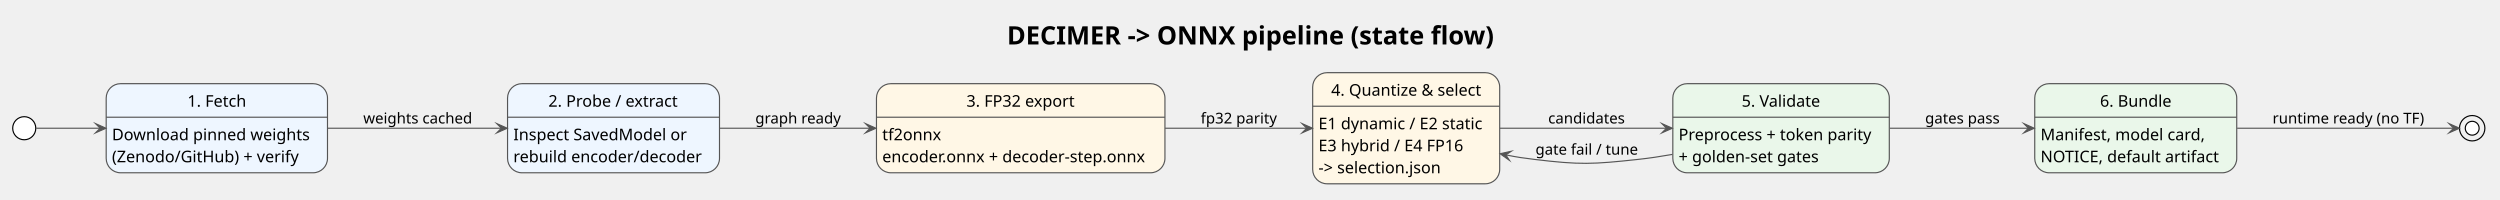
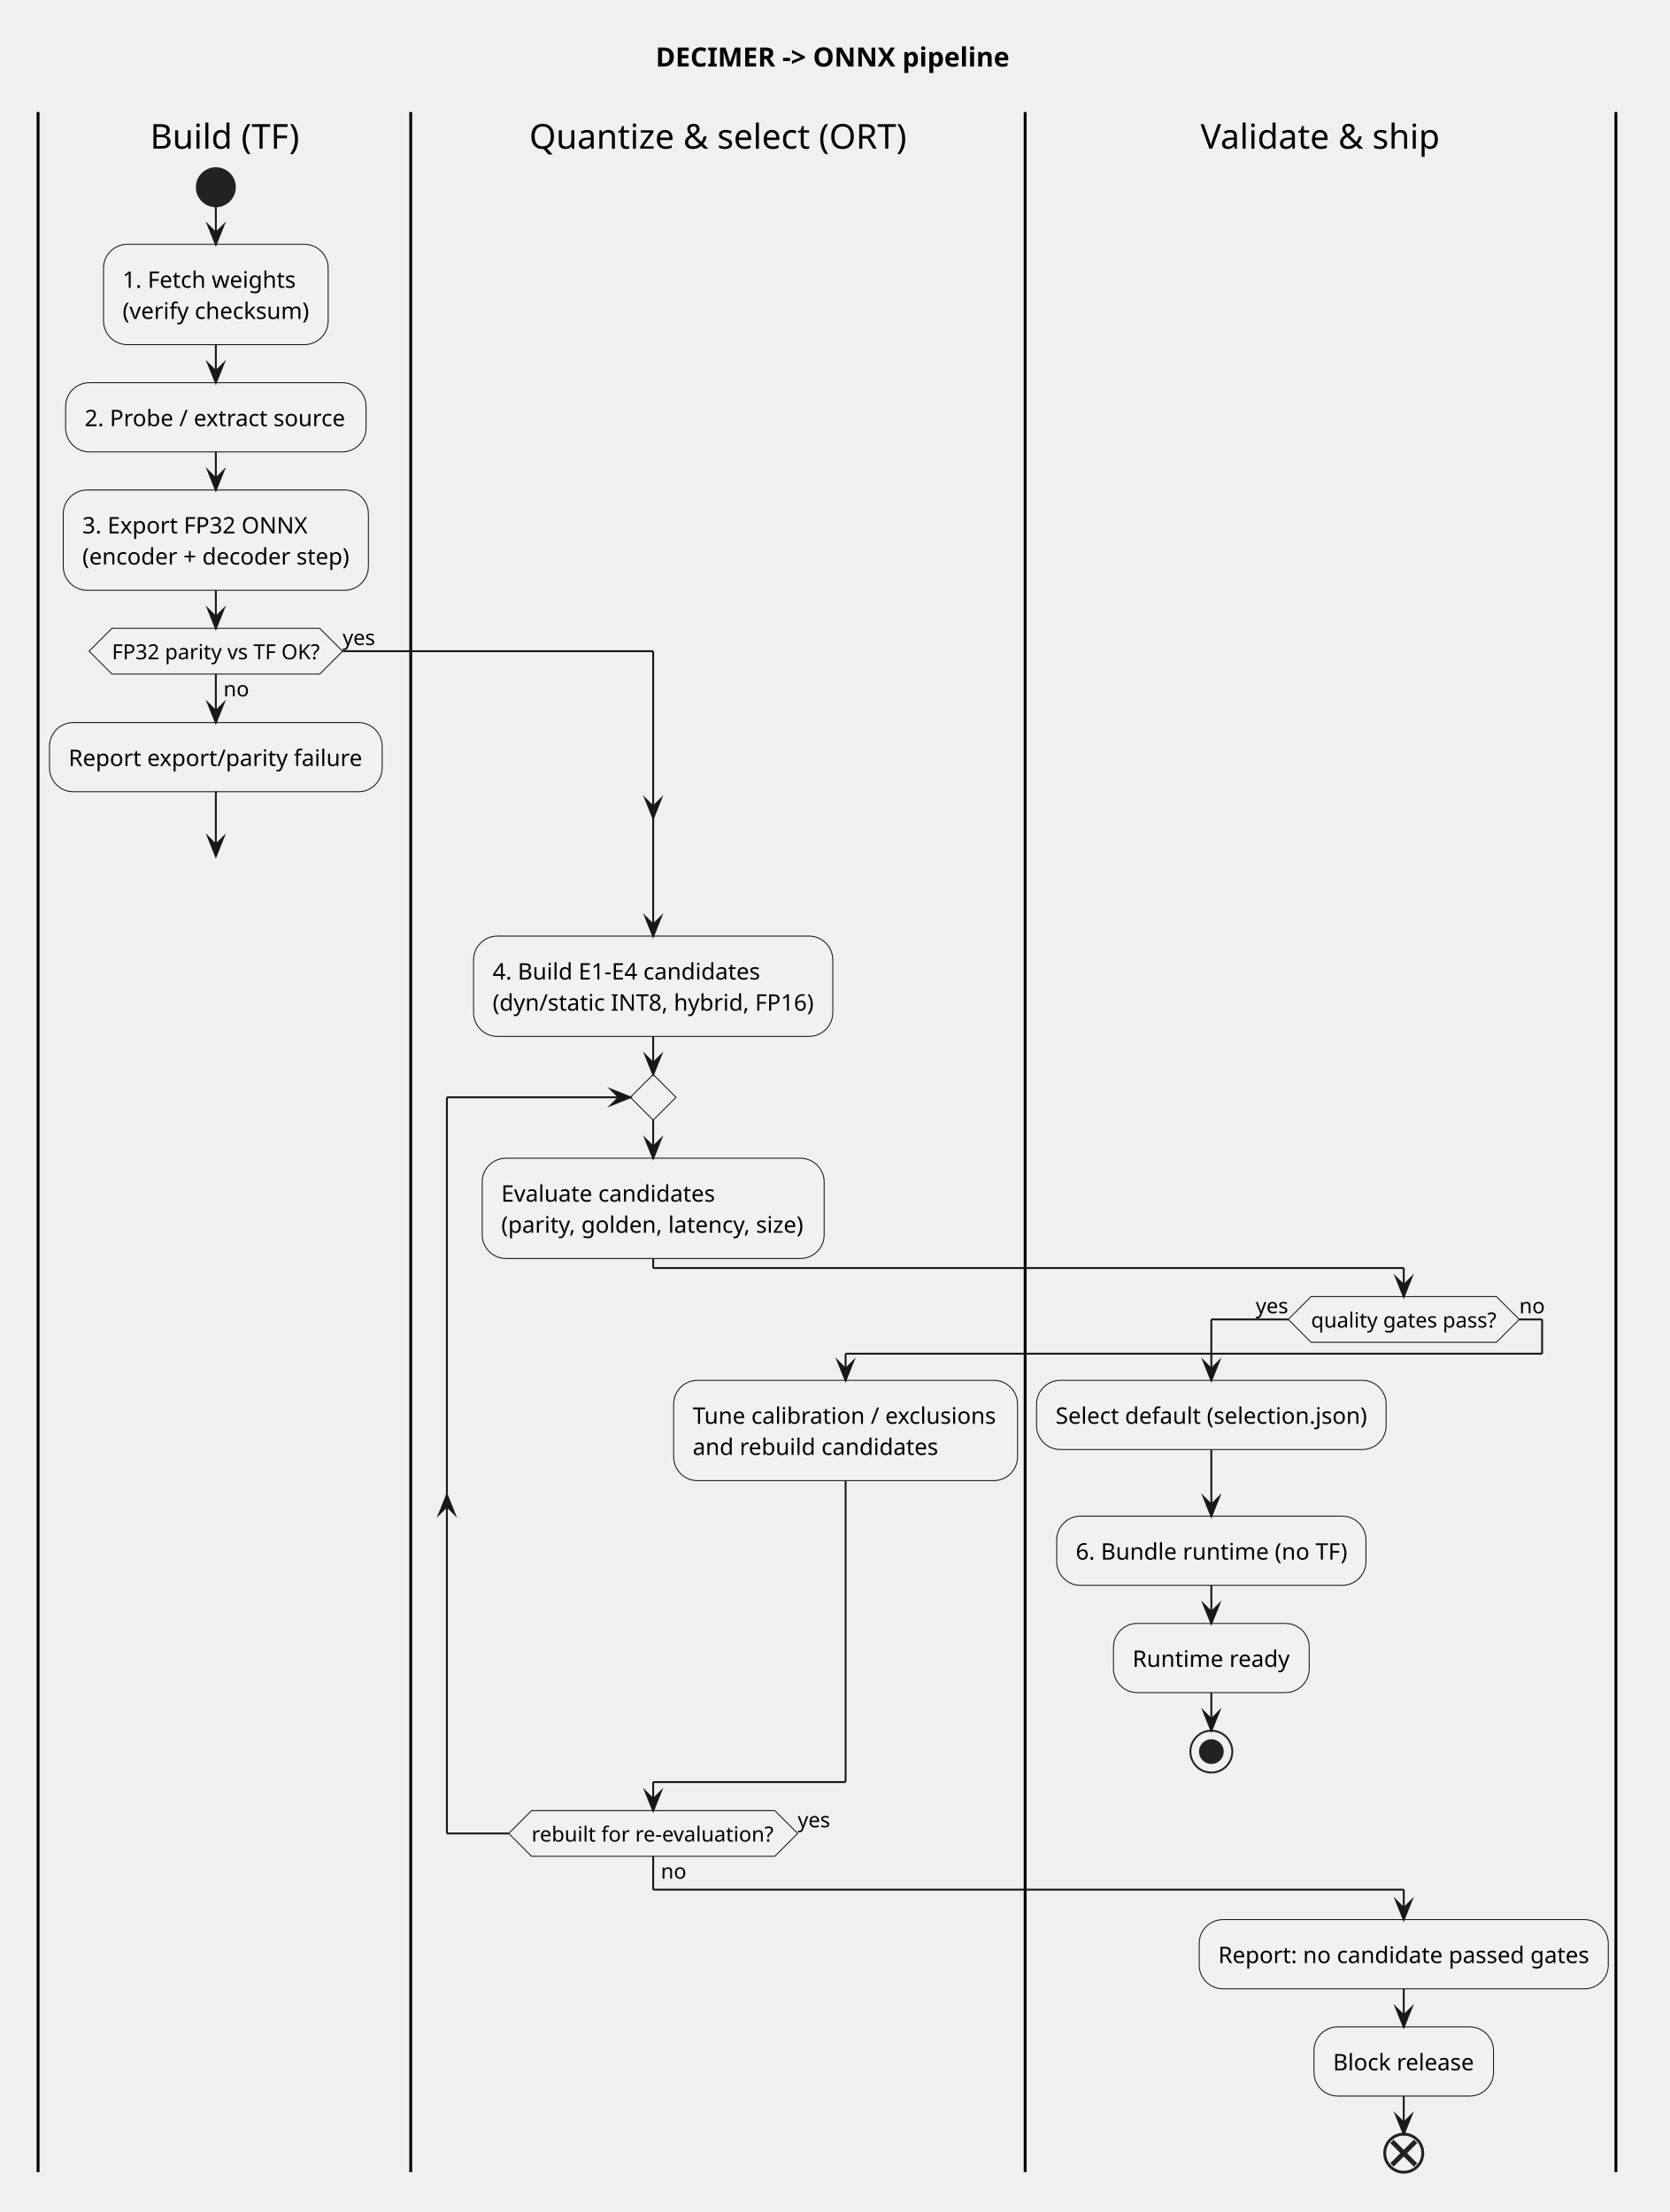
- <svg xmlns="http://www.w3.org/2000/svg" contentStyleType="text/css" data-diagram-type="STATE" height="173px" preserveAspectRatio="none" style="width:2166px;height:173px;background:#FFFFFF;" version="1.1" viewBox="0 0 2166 173" width="2166px" zoomAndPan="magnify">
+ <svg xmlns="http://www.w3.org/2000/svg" contentStyleType="text/css" data-diagram-type="ACTIVITY" height="1162px" preserveAspectRatio="none" style="width:877px;height:1162px;background:#FFFFFF;" version="1.1" viewBox="0 0 877 1162" width="877px" zoomAndPan="magnify">
  <defs />
  <g>
-     <g class="title" data-source-line="12">
-       <text fill="#000000" font-family="sans-serif" font-size="22" font-weight="700" lengthAdjust="spacing" textLength="420.025" x="872.442" y="38.518">DECIMER -&gt; ONNX pipeline (state flow)</text>
+     <g class="title" data-source-line="6">
+       <text fill="#000000" font-family="sans-serif" font-size="14" font-weight="700" lengthAdjust="spacing" textLength="186.329" x="344.338" y="34.966">DECIMER -&gt; ONNX pipeline</text>
    </g>
-     <g class="entity" data-qualified-name="S1" data-source-line="14" id="ent0001">
-       <rect fill="#EEF6FF" height="77.204" rx="12.5" ry="12.5" style="stroke:#555555;stroke-width:1;" width="191.737" x="92" y="72.494" />
-       <line style="stroke:#555555;stroke-width:1;" x1="92" x2="283.737" y1="101.562" y2="101.562" />
-       <text fill="#000000" font-family="sans-serif" font-size="14" lengthAdjust="spacing" textLength="50.988" x="162.375" y="92.46">1. Fetch</text>
-       <text fill="#000000" font-family="sans-serif" font-size="14" lengthAdjust="spacing" textLength="171.737" x="97" y="121.528">Download pinned weights</text>
-       <text fill="#000000" font-family="sans-serif" font-size="14" lengthAdjust="spacing" textLength="161.853" x="97" y="140.596">(Zenodo/GitHub) + verify</text>
-     </g>
-     <g class="entity" data-qualified-name="S2" data-source-line="15" id="ent0002">
-       <rect fill="#EEF6FF" height="77.204" rx="12.5" ry="12.5" style="stroke:#555555;stroke-width:1;" width="183.631" x="439.74" y="72.494" />
-       <line style="stroke:#555555;stroke-width:1;" x1="439.74" x2="623.371" y1="101.562" y2="101.562" />
-       <text fill="#000000" font-family="sans-serif" font-size="14" lengthAdjust="spacing" textLength="112.882" x="475.115" y="92.46">2. Probe / extract</text>
-       <text fill="#000000" font-family="sans-serif" font-size="14" lengthAdjust="spacing" textLength="150.359" x="444.74" y="121.528">Inspect SavedModel or</text>
-       <text fill="#000000" font-family="sans-serif" font-size="14" lengthAdjust="spacing" textLength="163.631" x="444.74" y="140.596">rebuild encoder/decoder</text>
-     </g>
-     <g class="entity" data-qualified-name="S3" data-source-line="16" id="ent0003">
-       <rect fill="#FFF7E6" height="77.204" rx="12.5" ry="12.5" style="stroke:#555555;stroke-width:1;" width="249.935" x="759.37" y="72.494" />
-       <line style="stroke:#555555;stroke-width:1;" x1="759.37" x2="1009.305" y1="101.562" y2="101.562" />
-       <text fill="#000000" font-family="sans-serif" font-size="14" lengthAdjust="spacing" textLength="94.01" x="837.333" y="92.46">3. FP32 export</text>
-       <text fill="#000000" font-family="sans-serif" font-size="14" lengthAdjust="spacing" textLength="51.058" x="764.37" y="121.528">tf2onnx</text>
-       <text fill="#000000" font-family="sans-serif" font-size="14" lengthAdjust="spacing" textLength="229.935" x="764.37" y="140.596">encoder.onnx + decoder-step.onnx</text>
-     </g>
-     <g class="entity" data-qualified-name="S4" data-source-line="17" id="ent0004">
-       <rect fill="#FFF7E6" height="96.272" rx="12.5" ry="12.5" style="stroke:#555555;stroke-width:1;" width="162.029" x="1137.3" y="62.964" />
-       <line style="stroke:#555555;stroke-width:1;" x1="1137.3" x2="1299.329" y1="92.032" y2="92.032" />
-       <text fill="#000000" font-family="sans-serif" font-size="14" lengthAdjust="spacing" textLength="130.046" x="1153.292" y="82.93">4. Quantize &amp; select</text>
-       <text fill="#000000" font-family="sans-serif" font-size="14" lengthAdjust="spacing" textLength="142.029" x="1142.3" y="111.998">E1 dynamic / E2 static</text>
-       <text fill="#000000" font-family="sans-serif" font-size="14" lengthAdjust="spacing" textLength="125.51" x="1142.3" y="131.066">E3 hybrid / E4 FP16</text>
-       <text fill="#000000" font-family="sans-serif" font-size="14" lengthAdjust="spacing" textLength="105.966" x="1142.3" y="150.134">-&gt; selection.json</text>
-     </g>
-     <g class="entity" data-qualified-name="S5" data-source-line="18" id="ent0005">
-       <rect fill="#EAF7EA" height="77.204" rx="12.5" ry="12.5" style="stroke:#555555;stroke-width:1;" width="187.565" x="1449.33" y="72.494" />
-       <line style="stroke:#555555;stroke-width:1;" x1="1449.33" x2="1636.895" y1="101.562" y2="101.562" />
-       <text fill="#000000" font-family="sans-serif" font-size="14" lengthAdjust="spacing" textLength="68.292" x="1508.967" y="92.46">5. Validate</text>
-       <text fill="#000000" font-family="sans-serif" font-size="14" lengthAdjust="spacing" textLength="167.565" x="1454.33" y="121.528">Preprocess + token parity</text>
-       <text fill="#000000" font-family="sans-serif" font-size="14" lengthAdjust="spacing" textLength="121.421" x="1454.33" y="140.596">+ golden-set gates</text>
-     </g>
-     <g class="entity" data-qualified-name="S6" data-source-line="19" id="ent0006">
-       <rect fill="#EAF7EA" height="77.204" rx="12.5" ry="12.5" style="stroke:#555555;stroke-width:1;" width="175.007" x="1762.9" y="72.494" />
-       <line style="stroke:#555555;stroke-width:1;" x1="1762.9" x2="1937.907" y1="101.562" y2="101.562" />
-       <text fill="#000000" font-family="sans-serif" font-size="14" lengthAdjust="spacing" textLength="61.922" x="1819.443" y="92.46">6. Bundle</text>
-       <text fill="#000000" font-family="sans-serif" font-size="14" lengthAdjust="spacing" textLength="142.715" x="1767.9" y="121.528">Manifest, model card,</text>
-       <text fill="#000000" font-family="sans-serif" font-size="14" lengthAdjust="spacing" textLength="155.007" x="1767.9" y="140.596">NOTICE, default artifact</text>
-     </g>
-     <g class="start_entity" data-qualified-name=".start." data-source-line="21" id="ent0007">
-       <ellipse cx="21" cy="111.094" fill="#FFFFFF" rx="10" ry="10" style="stroke:#000000;stroke-width:1;" />
-     </g>
-     <g class="end_entity" data-qualified-name=".end." data-source-line="28" id="ent0015">
-       <ellipse cx="2141.91" cy="111.094" fill="none" rx="11" ry="11" style="stroke:#000000;stroke-width:1;" />
-       <ellipse cx="2141.91" cy="111.094" fill="#FFFFFF" rx="6" ry="6" style="stroke:#000000;stroke-width:1;" />
-     </g>
-     <g class="link" data-entity-1="ent0007" data-entity-2="ent0001" data-link-type="dependency" data-source-line="21" id="lnk8">
-       <path d="M31.34,111.094 C43.73,111.094 61.97,111.094 86.77,111.094" fill="none" id="*start*-to-S1" style="stroke:#555555;stroke-width:1;" />
-       <polygon fill="#555555" points="91.77,111.094,82.77,107.094,86.77,111.094,82.77,115.094,91.77,111.094" style="stroke:#555555;stroke-width:1;stroke-linejoin:miter;stroke-miterlimit:10;" />
-     </g>
-     <g class="link" data-entity-1="ent0001" data-entity-2="ent0002" data-link-type="dependency" data-source-line="22" id="lnk9">
-       <path d="M284.05,111.094 C332.62,111.094 386.43,111.094 434.42,111.094" fill="none" id="S1-to-S2" style="stroke:#555555;stroke-width:1;" />
-       <polygon fill="#555555" points="439.42,111.094,430.42,107.094,434.42,111.094,430.42,115.094,439.42,111.094" style="stroke:#555555;stroke-width:1;stroke-linejoin:miter;stroke-miterlimit:10;" />
-       <text fill="#000000" font-family="sans-serif" font-size="13" lengthAdjust="spacing" textLength="94.367" x="314.74" y="106.991">weights cached</text>
-     </g>
-     <g class="link" data-entity-1="ent0002" data-entity-2="ent0003" data-link-type="dependency" data-source-line="23" id="lnk10">
-       <path d="M623.8,111.094 C665.01,111.094 709.34,111.094 753.87,111.094" fill="none" id="S2-to-S3" style="stroke:#555555;stroke-width:1;" />
-       <polygon fill="#555555" points="758.87,111.094,749.87,107.094,753.87,111.094,749.87,115.094,758.87,111.094" style="stroke:#555555;stroke-width:1;stroke-linejoin:miter;stroke-miterlimit:10;" />
-       <text fill="#000000" font-family="sans-serif" font-size="13" lengthAdjust="spacing" textLength="74.685" x="654.37" y="106.991">graph ready</text>
-     </g>
-     <g class="link" data-entity-1="ent0003" data-entity-2="ent0004" data-link-type="dependency" data-source-line="24" id="lnk11">
-       <path d="M1009.43,111.094 C1052.15,111.094 1093.84,111.094 1132.13,111.094" fill="none" id="S3-to-S4" style="stroke:#555555;stroke-width:1;" />
-       <polygon fill="#555555" points="1137.13,111.094,1128.13,107.094,1132.13,111.094,1128.13,115.094,1137.13,111.094" style="stroke:#555555;stroke-width:1;stroke-linejoin:miter;stroke-miterlimit:10;" />
-       <text fill="#000000" font-family="sans-serif" font-size="13" lengthAdjust="spacing" textLength="66.053" x="1040.3" y="106.991">fp32 parity</text>
-     </g>
-     <g class="link" data-entity-1="ent0004" data-entity-2="ent0005" data-link-type="dependency" data-source-line="25" id="lnk12">
-       <path d="M1299.53,111.094 C1344.81,111.094 1396.61,111.094 1443.87,111.094" fill="none" id="S4-to-S5" style="stroke:#555555;stroke-width:1;" />
-       <polygon fill="#555555" points="1448.87,111.094,1439.87,107.094,1443.87,111.094,1439.87,115.094,1448.87,111.094" style="stroke:#555555;stroke-width:1;stroke-linejoin:miter;stroke-miterlimit:10;" />
-       <text fill="#000000" font-family="sans-serif" font-size="13" lengthAdjust="spacing" textLength="66.456" x="1341.33" y="106.991">candidates</text>
-     </g>
-     <g class="link" data-entity-1="ent0005" data-entity-2="ent0004" data-link-type="dependency" data-source-line="27" id="lnk14">
-       <path d="M1448.95,133.784 C1439,135.544 1428.99,137.054 1419.33,138.094 C1379.57,142.414 1369.04,142.904 1329.33,138.094 C1319.67,136.934 1314.529,136.203 1304.619,134.183" fill="none" id="S5-to-S4" style="stroke:#555555;stroke-width:1;" />
-       <polygon fill="#555555" points="1299.72,133.184,1307.74,138.901,1304.619,134.183,1309.338,131.062,1299.72,133.184" style="stroke:#555555;stroke-width:1;stroke-linejoin:miter;stroke-miterlimit:10;" />
-       <text fill="#000000" font-family="sans-serif" font-size="13" lengthAdjust="spacing" textLength="88.855" x="1330.33" y="133.991">gate fail / tune</text>
-     </g>
-     <g class="link" data-entity-1="ent0005" data-entity-2="ent0006" data-link-type="dependency" data-source-line="26" id="lnk13">
-       <path d="M1637.37,111.094 C1677.18,111.094 1718.36,111.094 1757.45,111.094" fill="none" id="S5-to-S6" style="stroke:#555555;stroke-width:1;" />
-       <polygon fill="#555555" points="1762.45,111.094,1753.45,107.094,1757.45,111.094,1753.45,115.094,1762.45,111.094" style="stroke:#555555;stroke-width:1;stroke-linejoin:miter;stroke-miterlimit:10;" />
-       <text fill="#000000" font-family="sans-serif" font-size="13" lengthAdjust="spacing" textLength="64.662" x="1667.9" y="106.991">gates pass</text>
-     </g>
-     <g class="link" data-entity-1="ent0006" data-entity-2="ent0015" data-link-type="dependency" data-source-line="28" id="lnk16">
-       <path d="M1938.26,111.094 C2008.55,111.094 2095.64,111.094 2125.84,111.094" fill="none" id="S6-to-*end*" style="stroke:#555555;stroke-width:1;" />
-       <polygon fill="#555555" points="2130.84,111.094,2121.84,107.094,2125.84,111.094,2121.84,115.094,2130.84,111.094" style="stroke:#555555;stroke-width:1;stroke-linejoin:miter;stroke-miterlimit:10;" />
-       <text fill="#000000" font-family="sans-serif" font-size="13" lengthAdjust="spacing" textLength="131.404" x="1968.91" y="106.991">runtime ready (no TF)</text>
-     </g>
+     <rect fill="none" height="24.516" style="stroke:none;stroke-width:1;" width="830.005" x="20" y="58.842" />
+     <ellipse cx="113.359" cy="98.358" fill="#222222" rx="10" ry="10" style="stroke:#222222;stroke-width:1;" />
+     <rect fill="#F1F1F1" height="52.688" rx="12.5" ry="12.5" style="stroke:#181818;stroke-width:0.5;" width="117.981" x="54.368" y="128.358" />
+     <text fill="#000000" font-family="sans-serif" font-size="12" lengthAdjust="spacing" textLength="90.997" x="64.368" y="151.186">1. Fetch weights</text>
+     <text fill="#000000" font-family="sans-serif" font-size="12" lengthAdjust="spacing" textLength="97.981" x="64.368" y="167.53">(verify checksum)</text>
+     <rect fill="#F1F1F1" height="36.344" rx="12.5" ry="12.5" style="stroke:#181818;stroke-width:0.5;" width="157.785" x="34.466" y="201.046" />
+     <text fill="#000000" font-family="sans-serif" font-size="12" lengthAdjust="spacing" textLength="137.785" x="44.466" y="223.874">2. Probe / extract source</text>
+     <rect fill="#F1F1F1" height="52.688" rx="12.5" ry="12.5" style="stroke:#181818;stroke-width:0.5;" width="160.233" x="33.242" y="257.39" />
+     <text fill="#000000" font-family="sans-serif" font-size="12" lengthAdjust="spacing" textLength="118.249" x="43.242" y="280.218">3. Export FP32 ONNX</text>
+     <text fill="#000000" font-family="sans-serif" font-size="12" lengthAdjust="spacing" textLength="140.233" x="43.242" y="296.562">(encoder + decoder step)</text>
+     <rect fill="#F1F1F1" height="36.344" rx="12.5" ry="12.5" style="stroke:#181818;stroke-width:0.5;" width="174.717" x="26" y="379.569" />
+     <text fill="#000000" font-family="sans-serif" font-size="12" lengthAdjust="spacing" textLength="154.717" x="36" y="402.397">Report export/parity failure</text>
+     <polygon fill="#F1F1F1" points="58.788,330.078,167.929,330.078,179.929,342.078,167.929,354.078,58.788,354.078,46.788,342.078,58.788,330.078" style="stroke:#181818;stroke-width:0.5;stroke-linejoin:miter;stroke-miterlimit:10;" />
+     <text fill="#000000" font-family="sans-serif" font-size="11" lengthAdjust="spacing" textLength="13.453" x="117.359" y="365.837">no</text>
+     <text fill="#000000" font-family="sans-serif" font-size="11" lengthAdjust="spacing" textLength="109.141" x="58.788" y="346.346">FP32 parity vs TF OK?</text>
+     <text fill="#000000" font-family="sans-serif" font-size="11" lengthAdjust="spacing" textLength="17.083" x="179.929" y="338.855">yes</text>
+     <line style="stroke:#000000;stroke-width:1.5;" x1="20" x2="20" y1="58.842" y2="1141.097" />
+     <rect fill="#F1F1F1" height="52.688" rx="12.5" ry="12.5" style="stroke:#181818;stroke-width:0.5;" width="188.661" x="248.717" y="491.741" />
+     <text fill="#000000" font-family="sans-serif" font-size="12" lengthAdjust="spacing" textLength="140.509" x="258.717" y="514.569">4. Build E1-E4 candidates</text>
+     <text fill="#000000" font-family="sans-serif" font-size="12" lengthAdjust="spacing" textLength="168.661" x="258.717" y="530.913">(dyn/static INT8, hybrid, FP16)</text>
+     <rect fill="#F1F1F1" height="52.688" rx="12.5" ry="12.5" style="stroke:#181818;stroke-width:0.5;" width="179.601" x="253.247" y="608.429" />
+     <text fill="#000000" font-family="sans-serif" font-size="12" lengthAdjust="spacing" textLength="112.309" x="263.247" y="631.258">Evaluate candidates</text>
+     <text fill="#000000" font-family="sans-serif" font-size="12" lengthAdjust="spacing" textLength="159.601" x="263.247" y="647.602">(parity, golden, latency, size)</text>
+     <rect fill="#F1F1F1" height="52.688" rx="12.5" ry="12.5" style="stroke:#181818;stroke-width:0.5;" width="180.609" x="353.792" y="725.118" />
+     <text fill="#000000" font-family="sans-serif" font-size="12" lengthAdjust="spacing" textLength="160.609" x="363.792" y="747.946">Tune calibration / exclusions</text>
+     <text fill="#000000" font-family="sans-serif" font-size="12" lengthAdjust="spacing" textLength="129.205" x="363.792" y="764.29">and rebuild candidates</text>
+     <polygon fill="#F1F1F1" points="343.048,564.429,355.048,576.429,343.048,588.429,331.048,576.429,343.048,564.429" style="stroke:#181818;stroke-width:0.5;stroke-linejoin:miter;stroke-miterlimit:10;" />
+     <polygon fill="#F1F1F1" points="279.171,951.15,406.924,951.15,418.924,963.15,406.924,975.15,279.171,975.15,267.171,963.15,279.171,951.15" style="stroke:#181818;stroke-width:0.5;stroke-linejoin:miter;stroke-miterlimit:10;" />
+     <text fill="#000000" font-family="sans-serif" font-size="11" lengthAdjust="spacing" textLength="13.453" x="347.048" y="986.909">no</text>
+     <text fill="#000000" font-family="sans-serif" font-size="11" lengthAdjust="spacing" textLength="127.753" x="279.171" y="967.418">rebuilt for re-evaluation?</text>
+     <text fill="#000000" font-family="sans-serif" font-size="11" lengthAdjust="spacing" textLength="17.083" x="418.924" y="959.927">yes</text>
+     <line style="stroke:#000000;stroke-width:1.5;" x1="215.717" x2="215.717" y1="58.842" y2="1141.097" />
+     <polygon fill="#F1F1F1" points="688.573,681.118,785.911,681.118,797.911,693.118,785.911,705.118,688.573,705.118,676.573,693.118,688.573,681.118" style="stroke:#181818;stroke-width:0.5;stroke-linejoin:miter;stroke-miterlimit:10;" />
+     <text fill="#000000" font-family="sans-serif" font-size="11" lengthAdjust="spacing" textLength="97.338" x="688.573" y="697.386">quality gates pass?</text>
+     <text fill="#000000" font-family="sans-serif" font-size="11" lengthAdjust="spacing" textLength="17.083" x="659.49" y="689.895">yes</text>
+     <text fill="#000000" font-family="sans-serif" font-size="11" lengthAdjust="spacing" textLength="13.453" x="797.911" y="689.895">no</text>
+     <rect fill="#F1F1F1" height="36.344" rx="12.5" ry="12.5" style="stroke:#181818;stroke-width:0.5;" width="183.585" x="544.401" y="725.118" />
+     <text fill="#000000" font-family="sans-serif" font-size="12" lengthAdjust="spacing" textLength="163.585" x="554.401" y="747.946">Select default (selection.json)</text>
+     <rect fill="#F1F1F1" height="36.344" rx="12.5" ry="12.5" style="stroke:#181818;stroke-width:0.5;" width="162.417" x="554.985" y="796.462" />
+     <text fill="#000000" font-family="sans-serif" font-size="12" lengthAdjust="spacing" textLength="142.417" x="564.985" y="819.29">6. Bundle runtime (no TF)</text>
+     <rect fill="#F1F1F1" height="36.344" rx="12.5" ry="12.5" style="stroke:#181818;stroke-width:0.5;" width="102.789" x="584.799" y="852.806" />
+     <text fill="#000000" font-family="sans-serif" font-size="12" lengthAdjust="spacing" textLength="82.789" x="594.799" y="875.634">Runtime ready</text>
+     <ellipse cx="636.193" cy="920.15" fill="none" rx="11" ry="11" style="stroke:#222222;stroke-width:1;" />
+     <ellipse cx="636.193" cy="920.15" fill="#222222" rx="6" ry="6" style="stroke:#222222;stroke-width:1;" />
+     <rect fill="#F1F1F1" height="36.344" rx="12.5" ry="12.5" style="stroke:#181818;stroke-width:0.5;" width="214.845" x="629.819" y="1008.409" />
+     <text fill="#000000" font-family="sans-serif" font-size="12" lengthAdjust="spacing" textLength="194.845" x="639.819" y="1031.237">Report: no candidate passed gates</text>
+     <rect fill="#F1F1F1" height="36.344" rx="12.5" ry="12.5" style="stroke:#181818;stroke-width:0.5;" width="94.281" x="690.102" y="1064.753" />
+     <text fill="#000000" font-family="sans-serif" font-size="12" lengthAdjust="spacing" textLength="74.281" x="700.102" y="1087.581">Block release</text>
+     <ellipse cx="737.242" cy="1131.097" fill="none" rx="10" ry="10" style="stroke:#222222;stroke-width:1.5;" />
+     <line style="stroke:#222222;stroke-width:2.5;" x1="731.055" x2="743.429" y1="1124.91" y2="1137.284" />
+     <line style="stroke:#222222;stroke-width:2.5;" x1="743.429" x2="731.055" y1="1124.91" y2="1137.284" />
+     <line style="stroke:#000000;stroke-width:1.5;" x1="538.401" x2="538.401" y1="58.842" y2="1141.097" />
+     <line style="stroke:#000000;stroke-width:1.5;" x1="848.665" x2="848.665" y1="58.842" y2="1141.097" />
+     <line style="stroke:#181818;stroke-width:1;" x1="113.359" x2="113.359" y1="108.358" y2="128.358" />
+     <polygon fill="#181818" points="109.359,118.358,113.359,128.358,117.359,118.358,113.359,122.358" style="stroke:#181818;stroke-width:1;stroke-linejoin:miter;stroke-miterlimit:10;" />
+     <line style="stroke:#181818;stroke-width:1;" x1="113.359" x2="113.359" y1="181.046" y2="201.046" />
+     <polygon fill="#181818" points="109.359,191.046,113.359,201.046,117.359,191.046,113.359,195.046" style="stroke:#181818;stroke-width:1;stroke-linejoin:miter;stroke-miterlimit:10;" />
+     <line style="stroke:#181818;stroke-width:1;" x1="113.359" x2="113.359" y1="237.39" y2="257.39" />
+     <polygon fill="#181818" points="109.359,247.39,113.359,257.39,117.359,247.39,113.359,251.39" style="stroke:#181818;stroke-width:1;stroke-linejoin:miter;stroke-miterlimit:10;" />
+     <line style="stroke:#181818;stroke-width:1;" x1="113.359" x2="113.359" y1="415.913" y2="449.741" />
+     <polygon fill="#181818" points="109.359,439.741,113.359,449.741,117.359,439.741,113.359,443.741" style="stroke:#181818;stroke-width:1;stroke-linejoin:miter;stroke-miterlimit:10;" />
+     <line style="stroke:#181818;stroke-width:1;" x1="113.359" x2="113.359" y1="354.078" y2="379.569" />
+     <polygon fill="#181818" points="109.359,369.569,113.359,379.569,117.359,369.569,113.359,373.569" style="stroke:#181818;stroke-width:1;stroke-linejoin:miter;stroke-miterlimit:10;" />
+     <line style="stroke:#181818;stroke-width:1;" x1="179.929" x2="343.048" y1="342.078" y2="342.078" />
+     <polygon fill="#181818" points="339.048,419.741,343.048,429.741,347.048,419.741,343.048,423.741" style="stroke:#181818;stroke-width:1;stroke-linejoin:miter;stroke-miterlimit:10;" />
+     <line style="stroke:#181818;stroke-width:1;" x1="343.048" x2="343.048" y1="342.078" y2="491.741" />
+     <polygon fill="#181818" points="339.048,481.741,343.048,491.741,347.048,481.741,343.048,485.741" style="stroke:#181818;stroke-width:1;stroke-linejoin:miter;stroke-miterlimit:10;" />
+     <line style="stroke:#181818;stroke-width:1;" x1="113.359" x2="113.359" y1="310.078" y2="330.078" />
+     <polygon fill="#181818" points="109.359,320.078,113.359,330.078,117.359,320.078,113.359,324.078" style="stroke:#181818;stroke-width:1;stroke-linejoin:miter;stroke-miterlimit:10;" />
+     <line style="stroke:#181818;stroke-width:1;" x1="343.048" x2="343.048" y1="588.429" y2="608.429" />
+     <polygon fill="#181818" points="339.048,598.429,343.048,608.429,347.048,598.429,343.048,602.429" style="stroke:#181818;stroke-width:1;stroke-linejoin:miter;stroke-miterlimit:10;" />
+     <line style="stroke:#181818;stroke-width:1;" x1="267.171" x2="234.717" y1="963.15" y2="963.15" />
+     <polygon fill="#181818" points="230.717,795.29,234.717,785.29,238.717,795.29,234.717,791.29" style="stroke:#181818;stroke-width:1;stroke-linejoin:miter;stroke-miterlimit:10;" />
+     <line style="stroke:#181818;stroke-width:1;" x1="234.717" x2="234.717" y1="576.429" y2="963.15" />
+     <line style="stroke:#181818;stroke-width:1;" x1="234.717" x2="331.048" y1="576.429" y2="576.429" />
+     <polygon fill="#181818" points="321.048,572.429,331.048,576.429,321.048,580.429,325.048,576.429" style="stroke:#181818;stroke-width:1;stroke-linejoin:miter;stroke-miterlimit:10;" />
+     <line style="stroke:#181818;stroke-width:1;" x1="343.048" x2="343.048" y1="544.429" y2="564.429" />
+     <polygon fill="#181818" points="339.048,554.429,343.048,564.429,347.048,554.429,343.048,558.429" style="stroke:#181818;stroke-width:1;stroke-linejoin:miter;stroke-miterlimit:10;" />
+     <line style="stroke:#181818;stroke-width:1;" x1="636.193" x2="636.193" y1="761.462" y2="796.462" />
+     <polygon fill="#181818" points="632.193,786.462,636.193,796.462,640.193,786.462,636.193,790.462" style="stroke:#181818;stroke-width:1;stroke-linejoin:miter;stroke-miterlimit:10;" />
+     <line style="stroke:#181818;stroke-width:1;" x1="636.193" x2="636.193" y1="832.806" y2="852.806" />
+     <polygon fill="#181818" points="632.193,842.806,636.193,852.806,640.193,842.806,636.193,846.806" style="stroke:#181818;stroke-width:1;stroke-linejoin:miter;stroke-miterlimit:10;" />
+     <line style="stroke:#181818;stroke-width:1;" x1="636.193" x2="636.193" y1="889.15" y2="909.15" />
+     <polygon fill="#181818" points="632.193,899.15,636.193,909.15,640.193,899.15,636.193,903.15" style="stroke:#181818;stroke-width:1;stroke-linejoin:miter;stroke-miterlimit:10;" />
+     <line style="stroke:#181818;stroke-width:1;" x1="676.573" x2="636.193" y1="693.118" y2="693.118" />
+     <line style="stroke:#181818;stroke-width:1;" x1="636.193" x2="636.193" y1="693.118" y2="725.118" />
+     <polygon fill="#181818" points="632.193,715.118,636.193,725.118,640.193,715.118,636.193,719.118" style="stroke:#181818;stroke-width:1;stroke-linejoin:miter;stroke-miterlimit:10;" />
+     <line style="stroke:#181818;stroke-width:1;" x1="737.242" x2="737.242" y1="1044.753" y2="1064.753" />
+     <polygon fill="#181818" points="733.242,1054.753,737.242,1064.753,741.242,1054.753,737.242,1058.753" style="stroke:#181818;stroke-width:1;stroke-linejoin:miter;stroke-miterlimit:10;" />
+     <line style="stroke:#181818;stroke-width:1;" x1="737.242" x2="737.242" y1="1101.097" y2="1121.097" />
+     <polygon fill="#181818" points="733.242,1111.097,737.242,1121.097,741.242,1111.097,737.242,1115.097" style="stroke:#181818;stroke-width:1;stroke-linejoin:miter;stroke-miterlimit:10;" />
+     <line style="stroke:#181818;stroke-width:1;" x1="797.911" x2="809.911" y1="693.118" y2="693.118" />
+     <line style="stroke:#181818;stroke-width:1;" x1="809.911" x2="809.911" y1="693.118" y2="711.118" />
+     <line style="stroke:#181818;stroke-width:1;" x1="809.911" x2="444.096" y1="711.118" y2="711.118" />
+     <line style="stroke:#181818;stroke-width:1;" x1="444.096" x2="444.096" y1="711.118" y2="725.118" />
+     <polygon fill="#181818" points="440.096,715.118,444.096,725.118,448.096,715.118,444.096,719.118" style="stroke:#181818;stroke-width:1;stroke-linejoin:miter;stroke-miterlimit:10;" />
+     <line style="stroke:#181818;stroke-width:1;" x1="444.096" x2="444.096" y1="777.806" y2="936.15" />
+     <line style="stroke:#181818;stroke-width:1;" x1="444.096" x2="343.048" y1="936.15" y2="936.15" />
+     <line style="stroke:#181818;stroke-width:1;" x1="343.048" x2="343.048" y1="936.15" y2="951.15" />
+     <polygon fill="#181818" points="339.048,941.15,343.048,951.15,347.048,941.15,343.048,945.15" style="stroke:#181818;stroke-width:1;stroke-linejoin:miter;stroke-miterlimit:10;" />
+     <line style="stroke:#181818;stroke-width:1;" x1="343.048" x2="343.048" y1="661.118" y2="666.118" />
+     <line style="stroke:#181818;stroke-width:1;" x1="343.048" x2="737.242" y1="666.118" y2="666.118" />
+     <line style="stroke:#181818;stroke-width:1;" x1="737.242" x2="737.242" y1="666.118" y2="681.118" />
+     <polygon fill="#181818" points="733.242,671.118,737.242,681.118,741.242,671.118,737.242,675.118" style="stroke:#181818;stroke-width:1;stroke-linejoin:miter;stroke-miterlimit:10;" />
+     <line style="stroke:#181818;stroke-width:1;" x1="343.048" x2="343.048" y1="975.15" y2="992.65" />
+     <line style="stroke:#181818;stroke-width:1;" x1="343.048" x2="737.242" y1="992.65" y2="992.65" />
+     <line style="stroke:#181818;stroke-width:1;" x1="737.242" x2="737.242" y1="992.65" y2="1008.409" />
+     <polygon fill="#181818" points="733.242,998.409,737.242,1008.409,741.242,998.409,737.242,1002.409" style="stroke:#181818;stroke-width:1;stroke-linejoin:miter;stroke-miterlimit:10;" />
+     <text fill="#000000" font-family="sans-serif" font-size="18" lengthAdjust="spacing" textLength="78.011" x="78.853" y="78.084">Build (TF)</text>
+     <text fill="#000000" font-family="sans-serif" font-size="18" lengthAdjust="spacing" textLength="198.143" x="277.988" y="78.084">Quantize &amp; select (ORT)</text>
+     <text fill="#000000" font-family="sans-serif" font-size="18" lengthAdjust="spacing" textLength="125.999" x="630.533" y="78.084">Validate &amp; ship</text>
  </g>
</svg>
